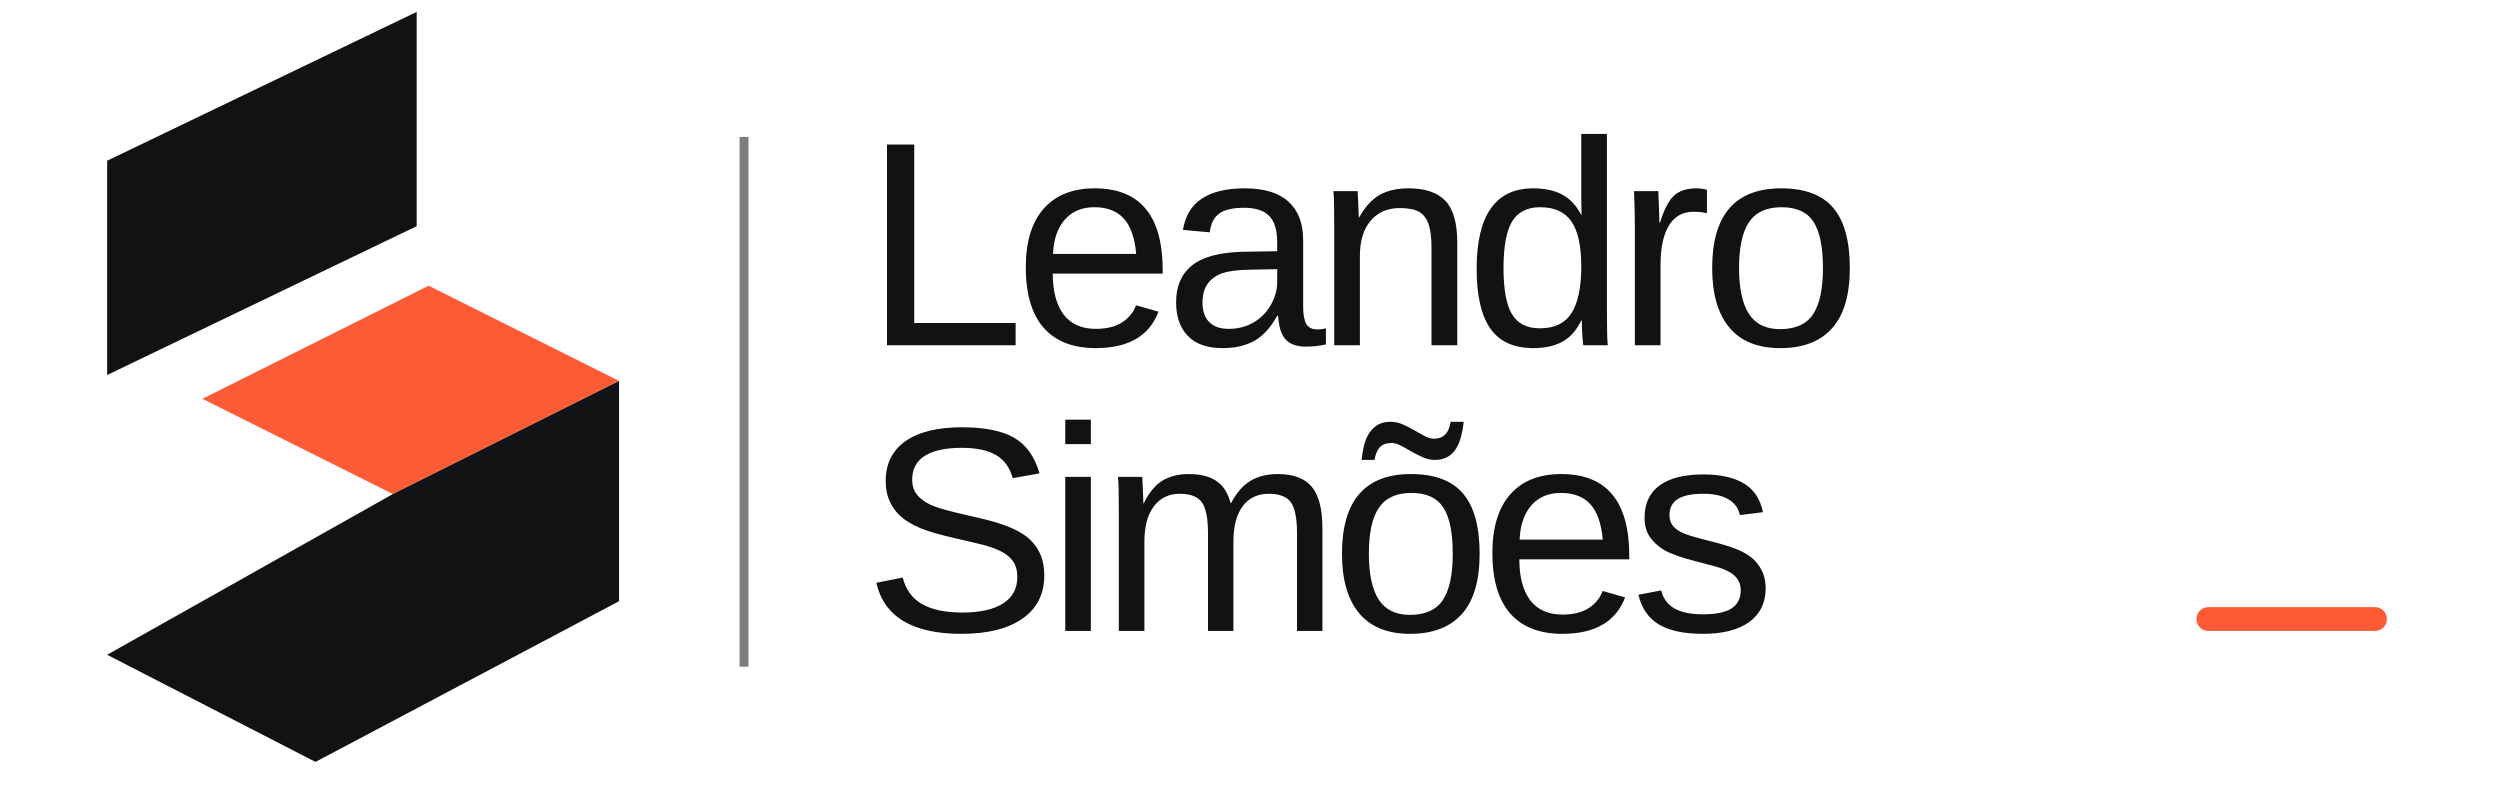
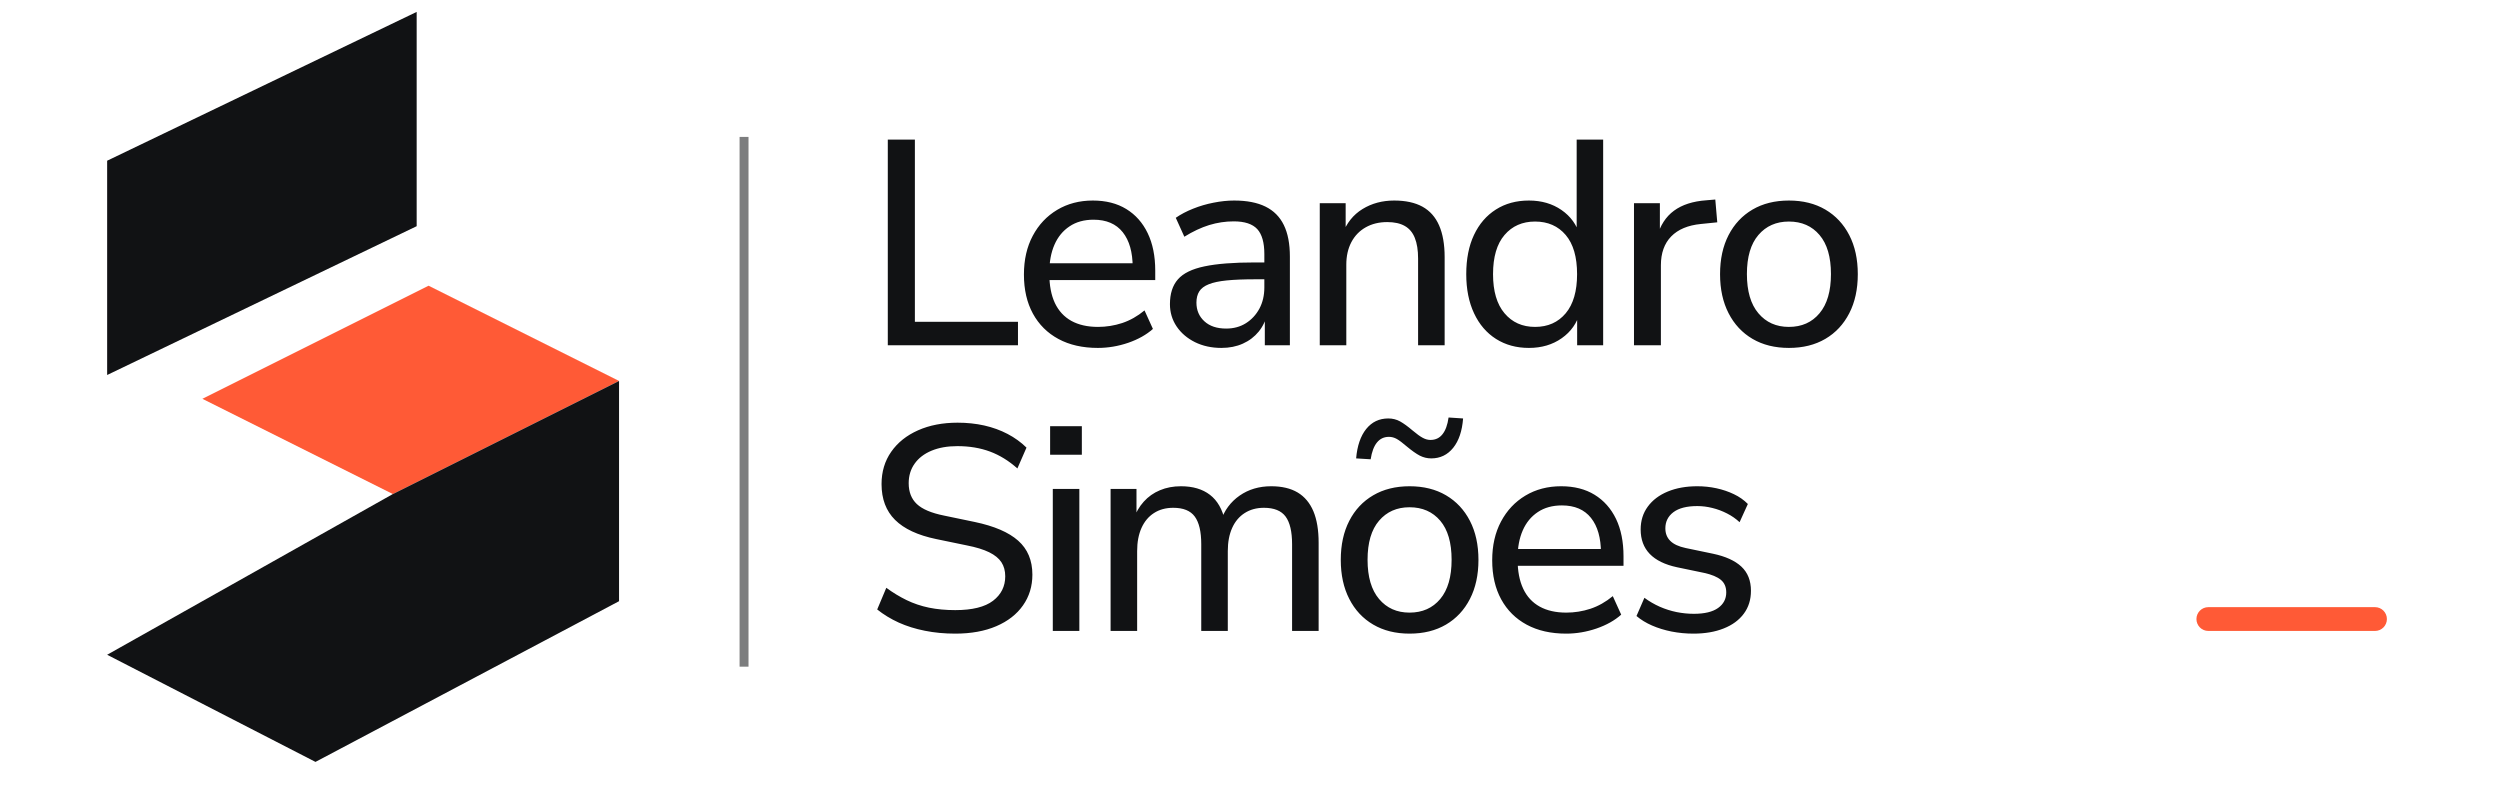
<svg xmlns="http://www.w3.org/2000/svg" class="brand-svg" viewBox="0 0 420 132" role="img" aria-label="Leandro Simões">
-   <g transform="translate(0 0)" style="color:#111214">
+   <g style="color:#111214">
    <path d="M18 27 L70 2 L70 38 L18 63 Z" fill="currentColor" />
    <path d="M34 67 L72 48 L104 64 L66 83 Z" fill="#ff5a36" />
    <path d="M66 83 L104 64 L104 101 L53 128 L18 110 Z" fill="currentColor" />
  </g>
  <line x1="125" y1="23" x2="125" y2="112" stroke="#111214" stroke-width="1.5" opacity=".55" />
-   <g fill="#111214" font-family="Avenir Next, Helvetica Neue, Arial, sans-serif" font-weight="500" letter-spacing="-2">
-     <text x="145" y="58" font-size="49">Leandro</text>
-     <text x="145" y="106" font-size="49">Simões</text>
+   <g fill="#111214">
+     <path d="M149.15 58V23.45H153.7V54.06H171.02V58Z M184.44 58.45Q180.6 58.45 177.82 56.95Q175.04 55.45 173.53 52.69Q172.02 49.93 172.02 46.12Q172.02 42.4 173.5 39.62Q174.98 36.83 177.6 35.26Q180.22 33.69 183.6 33.69Q186.89 33.69 189.22 35.12Q191.55 36.55 192.81 39.17Q194.08 41.8 194.08 45.46V47.05H175.48V44.23H191.09L190.29 44.9Q190.29 41.11 188.62 39.01Q186.95 36.91 183.72 36.91Q181.34 36.91 179.68 38.03Q178.01 39.14 177.15 41.11Q176.29 43.08 176.29 45.71V46.01Q176.29 48.92 177.22 50.91Q178.16 52.89 179.99 53.91Q181.83 54.92 184.46 54.92Q186.55 54.92 188.53 54.27Q190.51 53.61 192.28 52.15L193.69 55.26Q192.05 56.72 189.54 57.59Q187.02 58.45 184.44 58.45Z M205.19 58.45Q202.72 58.45 200.75 57.48Q198.79 56.5 197.67 54.84Q196.55 53.17 196.55 51.1Q196.55 48.45 197.89 46.93Q199.23 45.4 202.35 44.75Q205.46 44.09 210.8 44.09H213.07V46.92H210.87Q208.02 46.92 206.11 47.11Q204.2 47.3 203.08 47.75Q201.95 48.2 201.48 48.95Q201 49.71 201 50.84Q201 52.76 202.34 53.98Q203.67 55.2 206 55.2Q207.88 55.2 209.31 54.3Q210.74 53.4 211.58 51.85Q212.41 50.29 212.41 48.3V42.68Q212.41 39.79 211.22 38.49Q210.02 37.19 207.27 37.19Q205.18 37.19 203.14 37.81Q201.11 38.44 198.97 39.77L197.53 36.59Q198.8 35.71 200.44 35.06Q202.08 34.4 203.88 34.05Q205.69 33.69 207.34 33.69Q210.53 33.69 212.6 34.71Q214.67 35.73 215.68 37.8Q216.7 39.87 216.7 43.11V58H212.49V52.56H212.94Q212.54 54.38 211.47 55.7Q210.39 57.02 208.8 57.73Q207.21 58.45 205.19 58.45Z M221.72 58V34.14H226.07V39.34H225.53Q226.57 36.55 228.9 35.12Q231.23 33.69 234.22 33.69Q237.09 33.69 238.97 34.72Q240.85 35.76 241.77 37.87Q242.7 39.99 242.7 43.2V58H238.24V43.45Q238.24 41.33 237.69 39.97Q237.15 38.61 236 37.96Q234.86 37.31 233.06 37.31Q231 37.31 229.44 38.19Q227.88 39.07 227.03 40.68Q226.18 42.3 226.18 44.46V58Z M256.86 58.45Q253.71 58.45 251.33 56.94Q248.95 55.43 247.64 52.63Q246.33 49.84 246.33 46.06Q246.33 42.22 247.63 39.47Q248.93 36.71 251.31 35.2Q253.68 33.69 256.86 33.69Q260.03 33.69 262.33 35.28Q264.63 36.87 265.41 39.53H264.88V23.45H269.33V58H264.96V52.46H265.44Q264.69 55.19 262.37 56.82Q260.06 58.45 256.86 58.45ZM257.89 54.92Q261.12 54.92 263.04 52.63Q264.95 50.35 264.95 46.06Q264.95 41.73 263.04 39.48Q261.12 37.22 257.89 37.22Q254.69 37.22 252.76 39.48Q250.83 41.73 250.83 46.06Q250.83 50.35 252.76 52.63Q254.69 54.92 257.89 54.92Z M274.51 58V34.14H278.86V39.82H278.37Q279.18 36.9 281.23 35.4Q283.28 33.89 286.65 33.65L288.17 33.52L288.5 37.35L285.74 37.63Q282.49 37.95 280.76 39.72Q279.03 41.5 279.03 44.57V58Z M300.54 58.45Q297.01 58.45 294.42 56.93Q291.83 55.41 290.4 52.62Q288.97 49.84 288.97 46.06Q288.97 42.27 290.4 39.5Q291.83 36.73 294.42 35.21Q297.01 33.69 300.54 33.69Q304.07 33.69 306.66 35.21Q309.25 36.73 310.68 39.51Q312.11 42.28 312.11 46.06Q312.11 49.84 310.68 52.62Q309.25 55.41 306.66 56.93Q304.07 58.45 300.54 58.45ZM300.53 54.92Q303.77 54.92 305.68 52.63Q307.6 50.35 307.6 46.04Q307.6 41.73 305.68 39.48Q303.77 37.22 300.53 37.22Q297.34 37.22 295.41 39.48Q293.48 41.73 293.48 46.04Q293.48 50.35 295.41 52.63Q297.34 54.92 300.53 54.92Z" />
+     <path d="M160.48 106.45Q157.78 106.45 155.39 105.97Q153 105.5 150.98 104.59Q148.97 103.67 147.37 102.39L148.9 98.75Q150.56 99.97 152.31 100.82Q154.06 101.67 156.08 102.09Q158.1 102.5 160.48 102.5Q164.77 102.5 166.83 100.93Q168.88 99.36 168.88 96.82Q168.88 95.44 168.24 94.46Q167.6 93.48 166.18 92.78Q164.75 92.08 162.44 91.63L157.27 90.56Q152.64 89.6 150.37 87.34Q148.1 85.09 148.1 81.33Q148.1 78.21 149.73 75.89Q151.35 73.57 154.24 72.29Q157.12 71.01 160.87 71.01Q163.23 71.01 165.35 71.48Q167.47 71.96 169.27 72.9Q171.08 73.85 172.45 75.2L170.92 78.7Q168.76 76.77 166.31 75.86Q163.86 74.95 160.84 74.95Q158.33 74.95 156.49 75.72Q154.65 76.49 153.66 77.89Q152.66 79.29 152.66 81.18Q152.66 83.39 154.03 84.68Q155.41 85.98 158.61 86.62L163.75 87.69Q168.67 88.72 171.05 90.83Q173.44 92.95 173.44 96.54Q173.44 99.47 171.86 101.71Q170.29 103.95 167.38 105.2Q164.46 106.45 160.48 106.45Z M176.42 76.39V71.6H181.75V76.39ZM176.87 106V82.14H181.33V106Z M186.58 106V82.14H190.93V87.34H190.39Q191.01 85.54 192.15 84.28Q193.28 83.02 194.87 82.36Q196.46 81.69 198.39 81.69Q201.4 81.69 203.27 83.13Q205.15 84.57 205.8 87.54H205.09Q205.99 84.84 208.26 83.26Q210.52 81.69 213.56 81.69Q216.25 81.69 218.01 82.74Q219.76 83.79 220.65 85.89Q221.53 87.99 221.53 91.2V106H217.07V91.42Q217.07 88.26 215.98 86.78Q214.89 85.31 212.34 85.31Q210.49 85.31 209.11 86.19Q207.73 87.07 207 88.7Q206.27 90.33 206.27 92.58V106H201.81V91.42Q201.81 88.26 200.72 86.78Q199.64 85.31 197.11 85.31Q195.23 85.31 193.87 86.19Q192.5 87.07 191.77 88.7Q191.04 90.33 191.04 92.58V106Z M236.81 106.45Q233.29 106.45 230.7 104.93Q228.1 103.41 226.68 100.62Q225.25 97.84 225.25 94.06Q225.25 90.27 226.68 87.5Q228.1 84.73 230.7 83.21Q233.29 81.69 236.81 81.69Q240.34 81.69 242.93 83.21Q245.52 84.73 246.95 87.51Q248.38 90.28 248.38 94.06Q248.38 97.84 246.95 100.62Q245.52 103.41 242.93 104.93Q240.34 106.45 236.81 106.45ZM236.8 102.92Q240.04 102.92 241.96 100.63Q243.87 98.35 243.87 94.04Q243.87 89.73 241.96 87.48Q240.04 85.22 236.8 85.22Q233.61 85.22 231.68 87.48Q229.75 89.73 229.75 94.04Q229.75 98.35 231.68 100.63Q233.61 102.92 236.8 102.92ZM230.27 77.16 227.83 77.01Q228.1 73.85 229.52 72.07Q230.95 70.3 233.23 70.3Q234.32 70.3 235.22 70.8Q236.13 71.31 237.3 72.31Q238.38 73.22 239.03 73.56Q239.68 73.91 240.31 73.91Q241.59 73.91 242.34 72.95Q243.1 72 243.36 70.14L245.8 70.3Q245.56 73.46 244.14 75.23Q242.71 77.01 240.45 77.01Q239.44 77.01 238.53 76.55Q237.63 76.08 236.32 74.99Q235.3 74.11 234.67 73.75Q234.03 73.39 233.34 73.39Q232.1 73.39 231.33 74.34Q230.56 75.28 230.27 77.16Z M263.12 106.45Q259.27 106.45 256.49 104.95Q253.71 103.45 252.2 100.69Q250.69 97.93 250.69 94.12Q250.69 90.4 252.17 87.62Q253.65 84.83 256.27 83.26Q258.89 81.69 262.27 81.69Q265.56 81.69 267.89 83.12Q270.22 84.55 271.49 87.17Q272.75 89.8 272.75 93.46V95.05H254.15V92.23H269.77L268.96 92.9Q268.96 89.11 267.29 87.01Q265.62 84.91 262.4 84.91Q260.02 84.91 258.35 86.03Q256.68 87.14 255.82 89.11Q254.96 91.08 254.96 93.71V94.01Q254.96 96.92 255.9 98.91Q256.83 100.89 258.67 101.91Q260.5 102.92 263.13 102.92Q265.22 102.92 267.2 102.27Q269.18 101.61 270.95 100.15L272.36 103.26Q270.73 104.72 268.21 105.59Q265.69 106.45 263.12 106.45Z M284.49 106.45Q282.62 106.45 280.83 106.1Q279.04 105.74 277.55 105.09Q276.05 104.44 274.93 103.49L276.26 100.43Q277.47 101.32 278.84 101.93Q280.21 102.53 281.67 102.83Q283.12 103.12 284.57 103.12Q287.27 103.12 288.64 102.14Q290.01 101.16 290.01 99.52Q290.01 98.17 289.11 97.42Q288.21 96.67 286.31 96.25L281.75 95.3Q278.7 94.65 277.16 93.06Q275.63 91.47 275.63 88.95Q275.63 86.74 276.83 85.11Q278.03 83.47 280.18 82.58Q282.33 81.69 285.14 81.69Q286.81 81.69 288.37 82.03Q289.93 82.37 291.29 83.02Q292.66 83.67 293.64 84.67L292.25 87.73Q291.32 86.86 290.14 86.26Q288.95 85.65 287.68 85.34Q286.41 85.02 285.15 85.02Q282.51 85.02 281.14 86.04Q279.78 87.07 279.78 88.76Q279.78 90.05 280.61 90.87Q281.44 91.7 283.2 92.07L287.76 93.02Q290.94 93.69 292.55 95.19Q294.16 96.7 294.16 99.25Q294.16 101.49 292.96 103.1Q291.76 104.72 289.58 105.58Q287.41 106.45 284.49 106.45Z" />
  </g>
  <rect x="369" y="102" width="32" height="4" rx="2" fill="#ff5a36" />
</svg>
